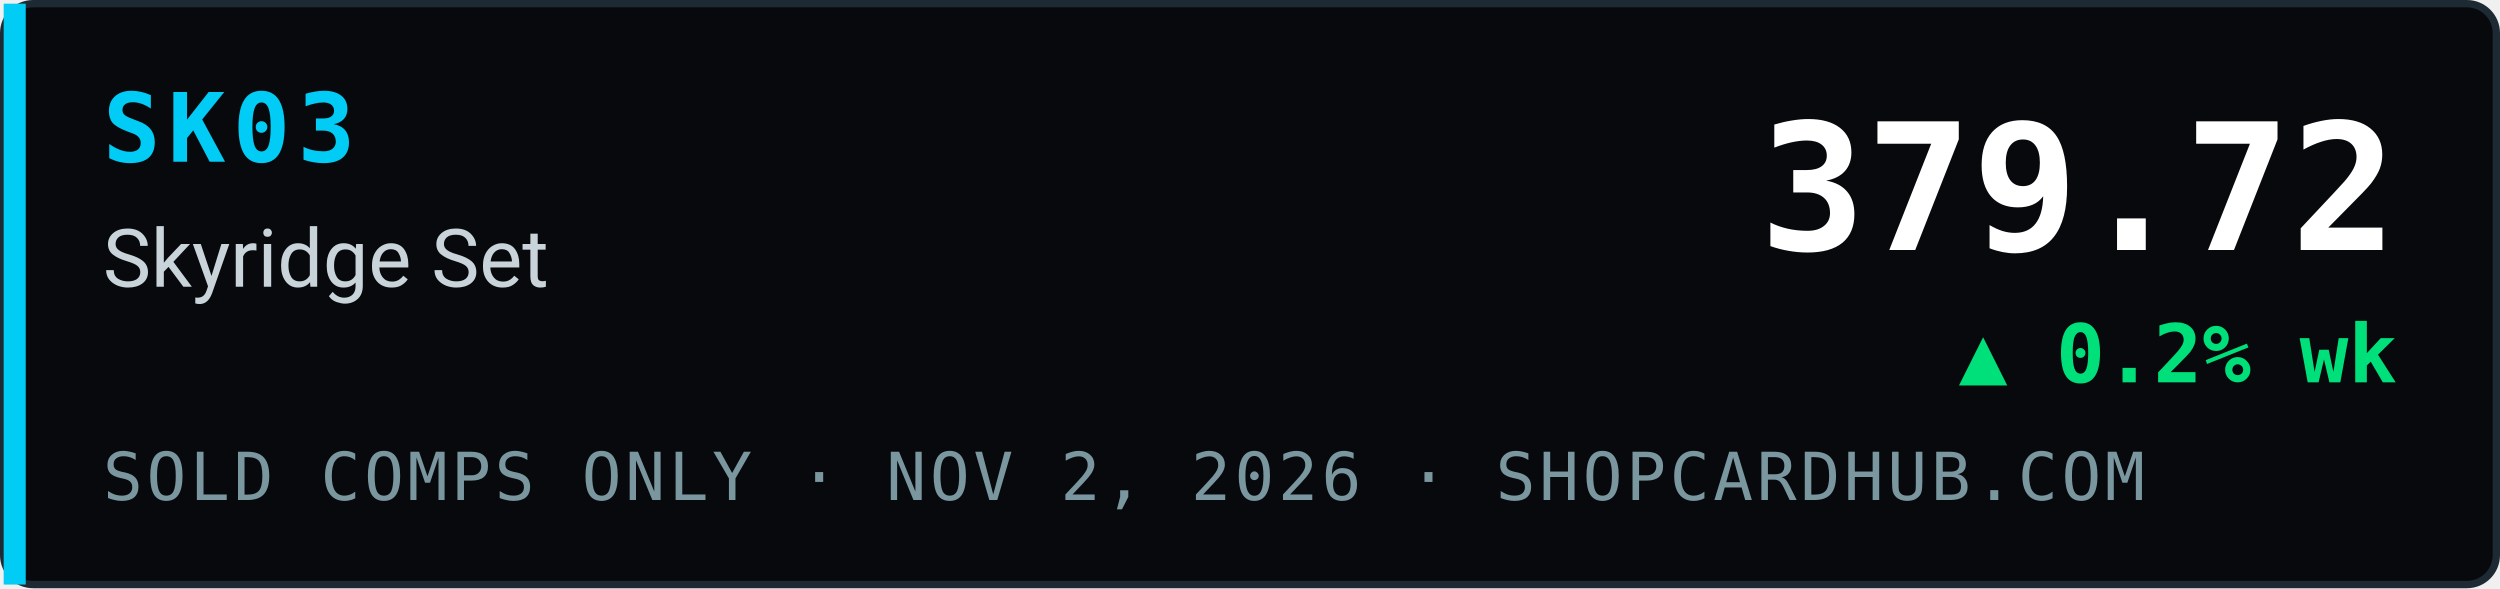
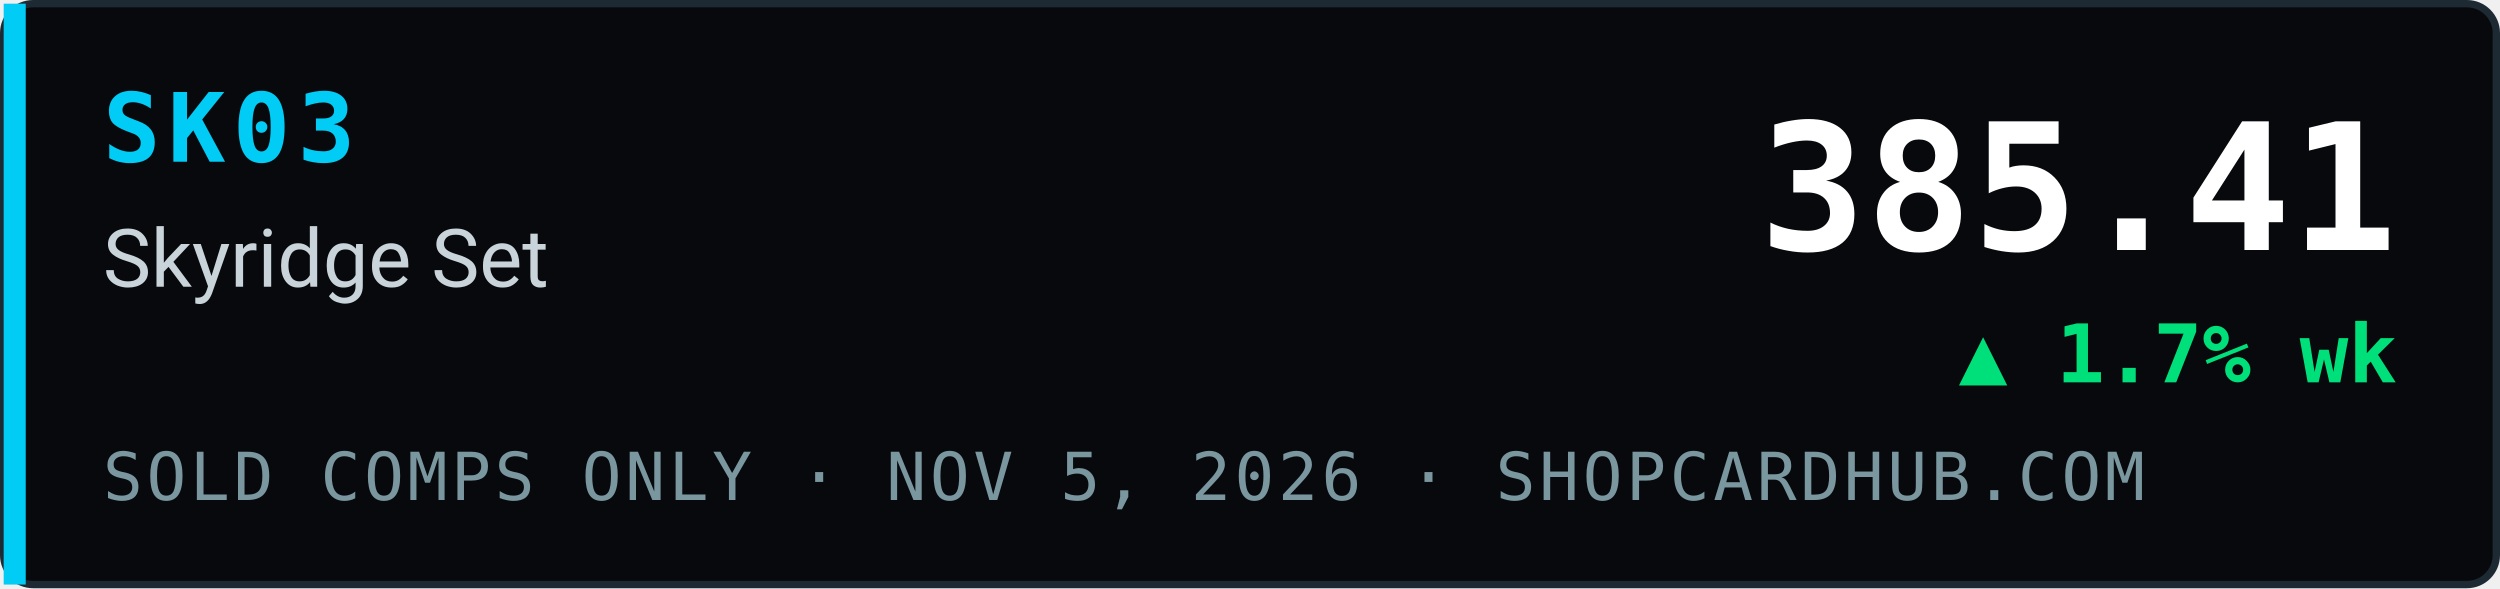
- <svg xmlns="http://www.w3.org/2000/svg" width="340" height="80" viewBox="0 0 340 80" role="img" aria-label="SK03 Skyridge Set index 379.72, ▲ 0.2% wk, sold comps only, ShopCardHub">
+ <svg xmlns="http://www.w3.org/2000/svg" width="340" height="80" viewBox="0 0 340 80" role="img" aria-label="SK03 Skyridge Set index 385.41, ▲ 1.7% wk, sold comps only, ShopCardHub">
  <rect x="0.5" y="0.5" width="339" height="79" rx="4" fill="#07090c" stroke="#1e2a33" />
  <rect x="0.5" y="0.5" width="3" height="79" fill="#00ccf5" />
  <text x="14" y="22" font-family="ui-monospace,SFMono-Regular,Menlo,Consolas,monospace" font-size="13" font-weight="700" fill="#00ccf5" letter-spacing="1">SK03</text>
  <text x="14" y="39" font-family="system-ui,-apple-system,Segoe UI,Roboto,Helvetica,Arial,sans-serif" font-size="11" fill="#c9d4da">Skyridge Set</text>
-   <text x="14" y="68" font-family="ui-monospace,SFMono-Regular,Menlo,Consolas,monospace" font-size="9" fill="#7a969e" letter-spacing="0.5">SOLD COMPS ONLY · NOV 2, 2026 · SHOPCARDHUB.COM</text>
-   <text x="326" y="34" text-anchor="end" font-family="ui-monospace,SFMono-Regular,Menlo,Consolas,monospace" font-size="24" font-weight="700" fill="#ffffff">379.72</text>
-   <text x="326" y="52" text-anchor="end" font-family="ui-monospace,SFMono-Regular,Menlo,Consolas,monospace" font-size="11" font-weight="700" fill="#00e07a">▲ 0.2% wk</text>
+   <text x="14" y="68" font-family="ui-monospace,SFMono-Regular,Menlo,Consolas,monospace" font-size="9" fill="#7a969e" letter-spacing="0.5">SOLD COMPS ONLY · NOV 5, 2026 · SHOPCARDHUB.COM</text>
+   <text x="326" y="34" text-anchor="end" font-family="ui-monospace,SFMono-Regular,Menlo,Consolas,monospace" font-size="24" font-weight="700" fill="#ffffff">385.41</text>
+   <text x="326" y="52" text-anchor="end" font-family="ui-monospace,SFMono-Regular,Menlo,Consolas,monospace" font-size="11" font-weight="700" fill="#00e07a">▲ 1.7% wk</text>
</svg>
